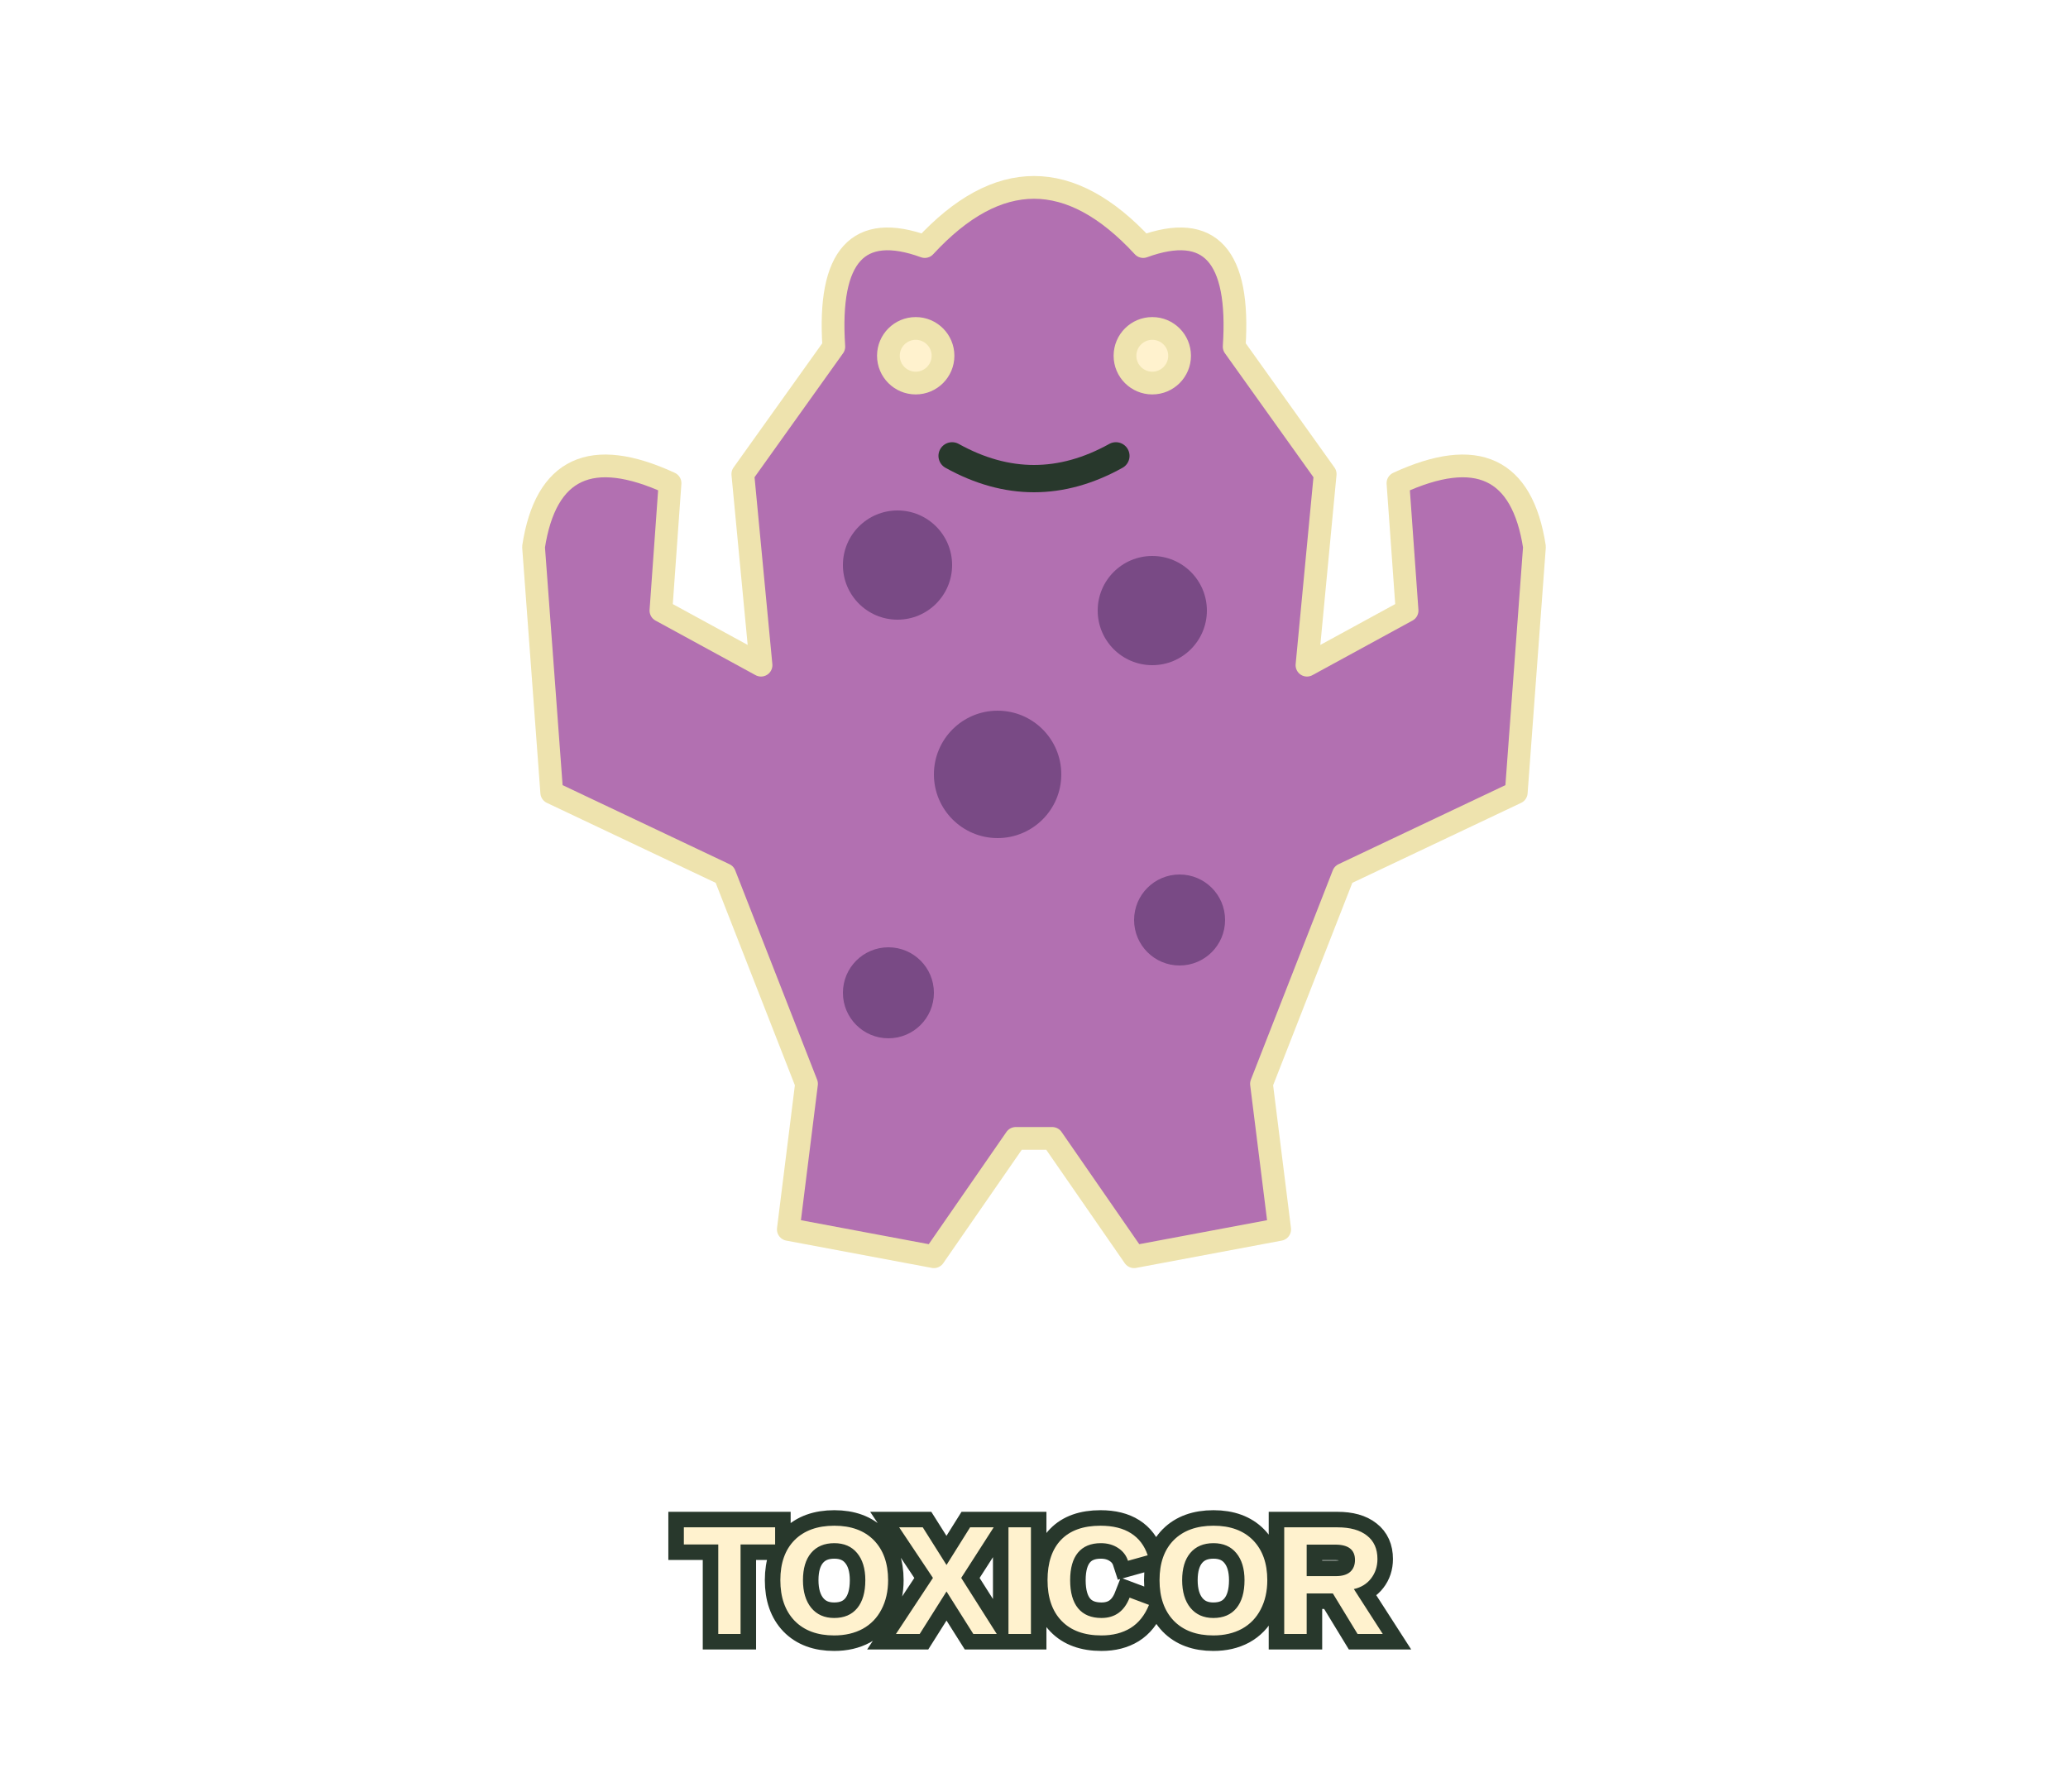
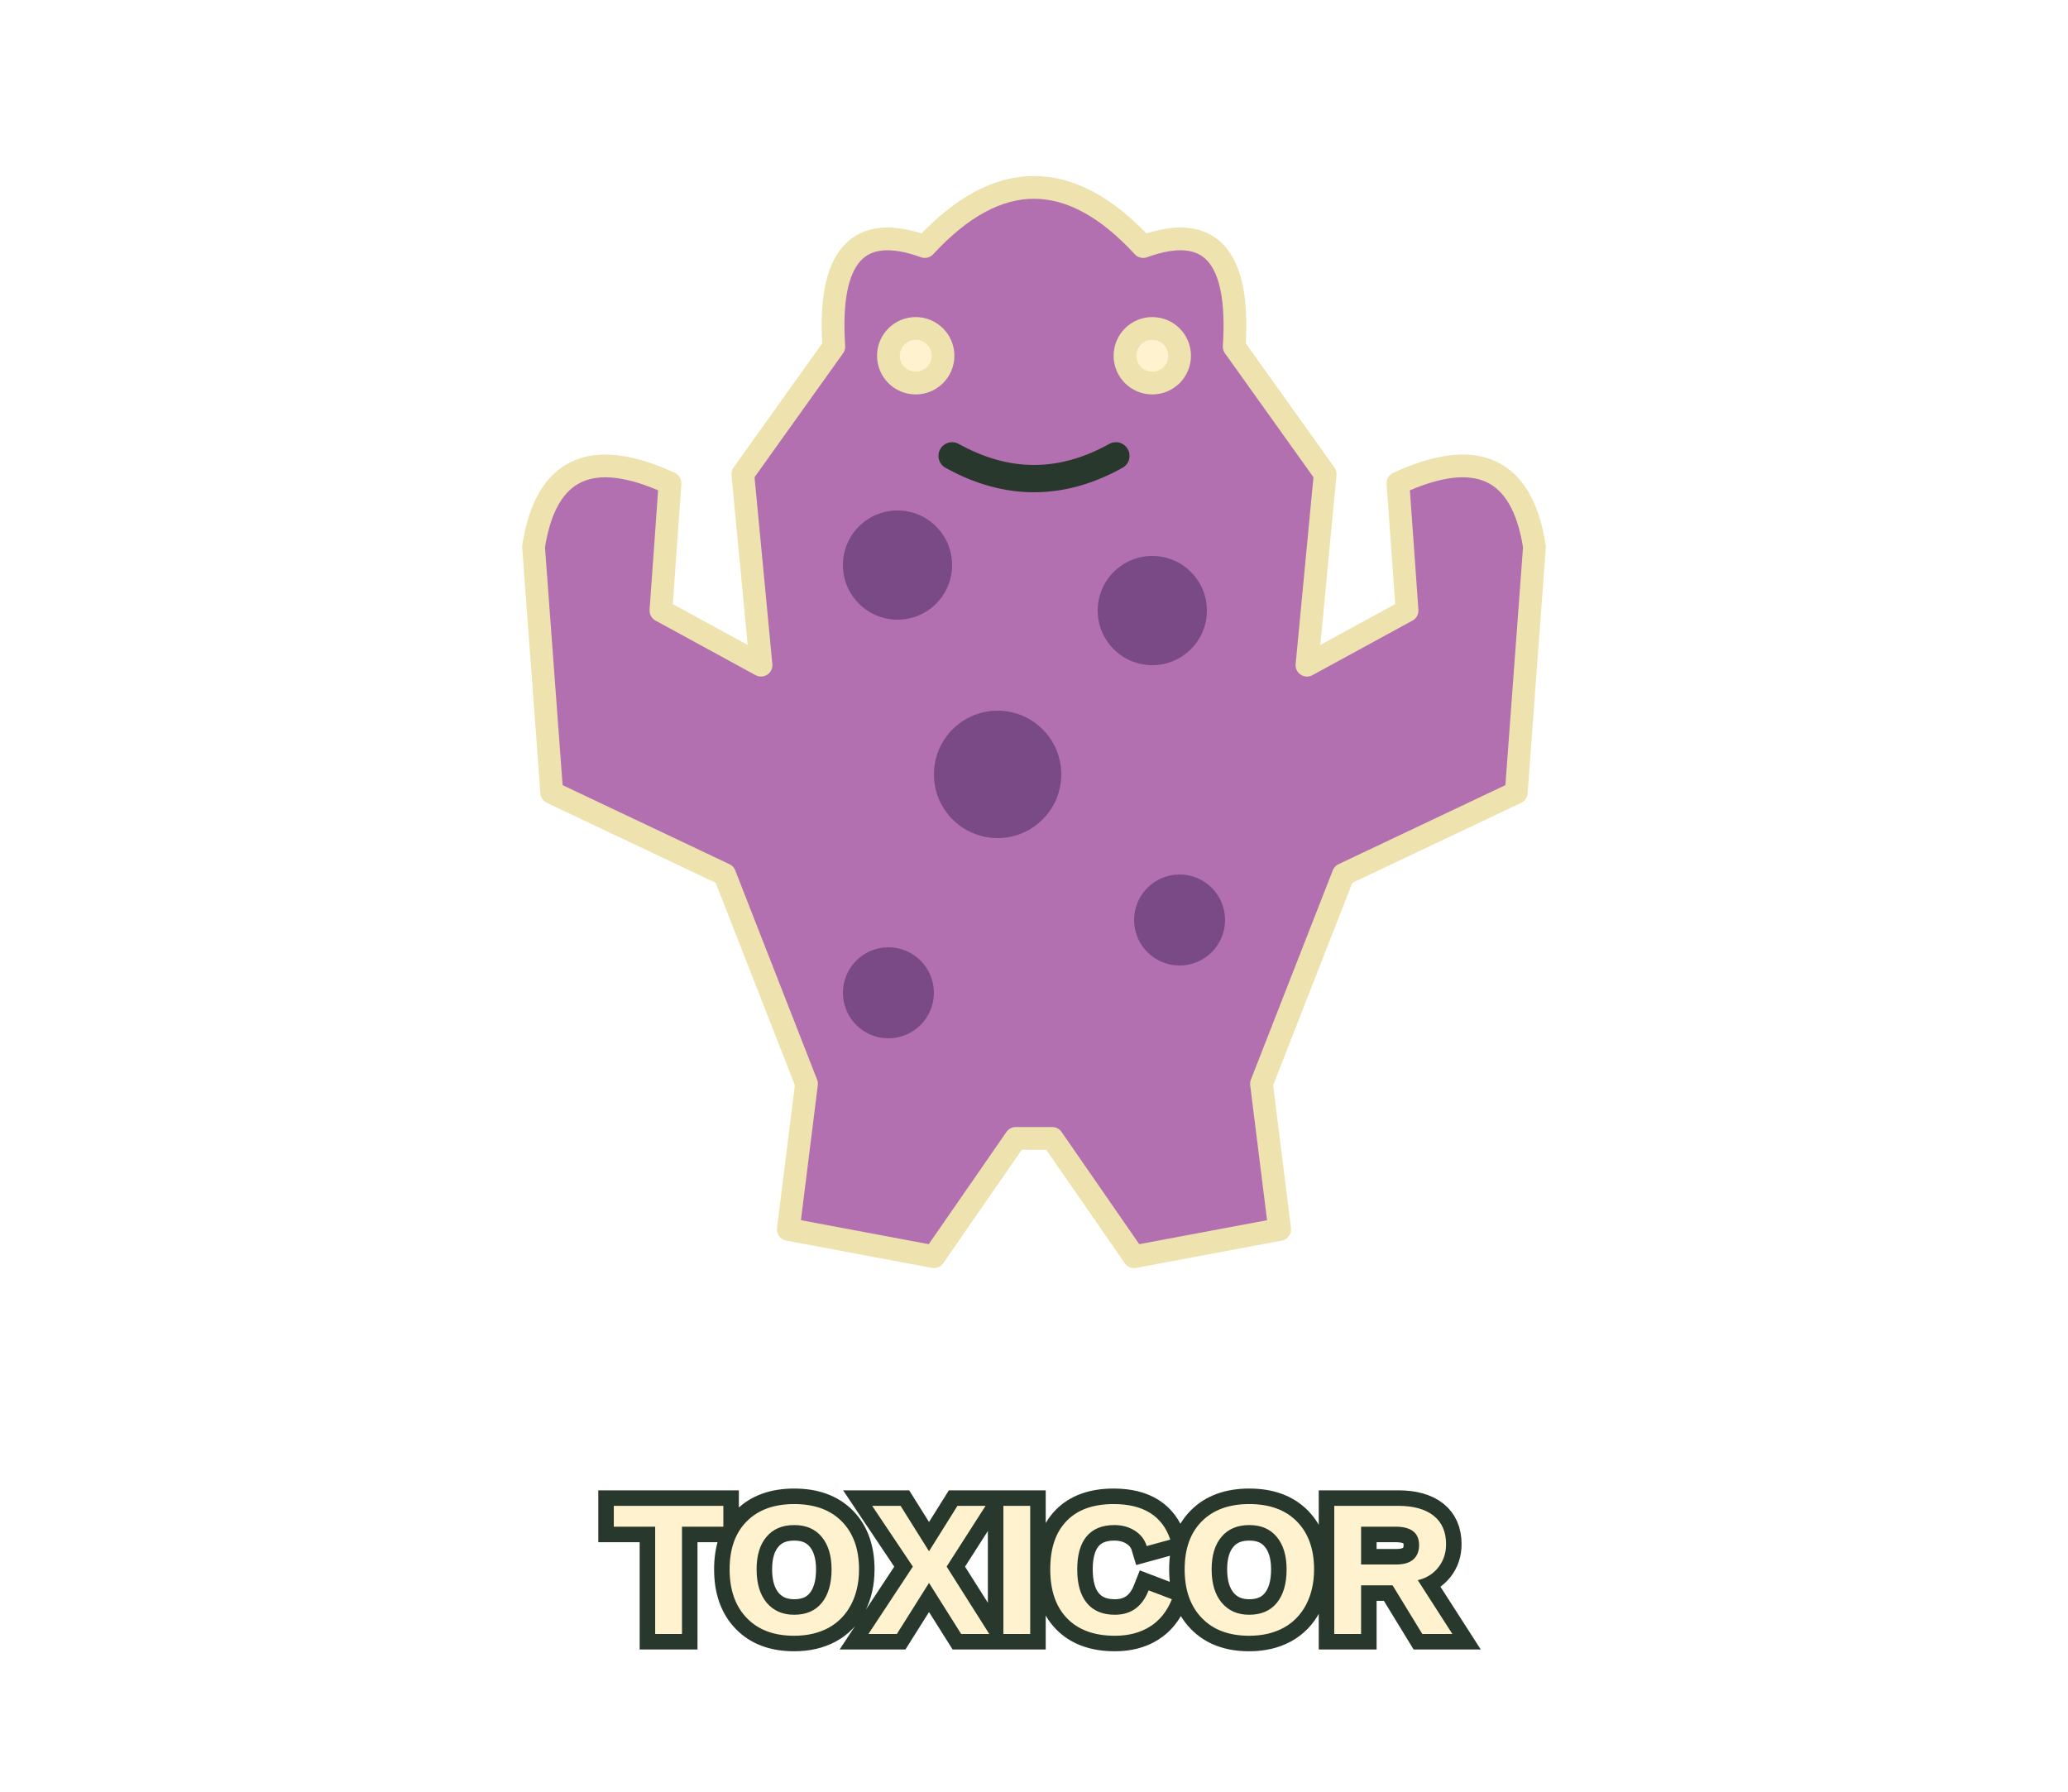
<svg xmlns="http://www.w3.org/2000/svg" viewBox="0 0 200 173.205">
  <defs>
    <clipPath id="hex">
      <path d="M50 0H150L200 86.603 150 173.205H50L0 86.603Z" />
    </clipPath>
  </defs>
  <g clip-path="url(#hex)">
    <path d="M50 0H150L200 86.603 150 173.205H50L0 86.603Z" fill="#28382c" fill-opacity="0" />
    <g transform="translate(12 8) scale(.88)">
      <g fill="#b270b1" stroke="#eee3ae" stroke-width="2.5" stroke-linejoin="round" stroke-linecap="round">
        <path d="M78 29Q77 14 88 18Q100 5 112 18Q123 14 122 29L132 43 130 64 141 58 140 44Q153 38 155 51L153 78 134 87 125 110 127 126 111 129 102 116 98 116 89 129 73 126 75 110 66 87 47 78 45 51Q47 38 60 44L59 58 70 64 68 43Z" />
        <g fill="#794a85" stroke="none">
          <circle cx="85" cy="53" r="6" />
          <circle cx="113" cy="58" r="6" />
          <circle cx="96" cy="76" r="7" />
          <circle cx="116" cy="92" r="5" />
          <circle cx="84" cy="100" r="5" />
        </g>
        <path d="M91 41Q100 46 109 41" fill="none" stroke="#28382c" stroke-width="3" stroke-linecap="round" stroke-linejoin="round" />
        <circle cx="87" cy="30" r="3" fill="#fff2ce" />
        <circle cx="113" cy="30" r="3" fill="#fff2ce" />
      </g>
    </g>
-     <text x="100" y="158" text-anchor="middle" font-family="Arial,sans-serif" font-weight="900" font-size="15" fill="#fff2ce" stroke="#28382c" stroke-width="3" paint-order="stroke">TOXICOR</text>
+     <text x="100" y="158" text-anchor="middle" font-family="Arial,sans-serif" font-weight="900" font-size="18" fill="#fff2ce" stroke="#28382c" stroke-width="3" paint-order="stroke">TOXICOR</text>
  </g>
</svg>
